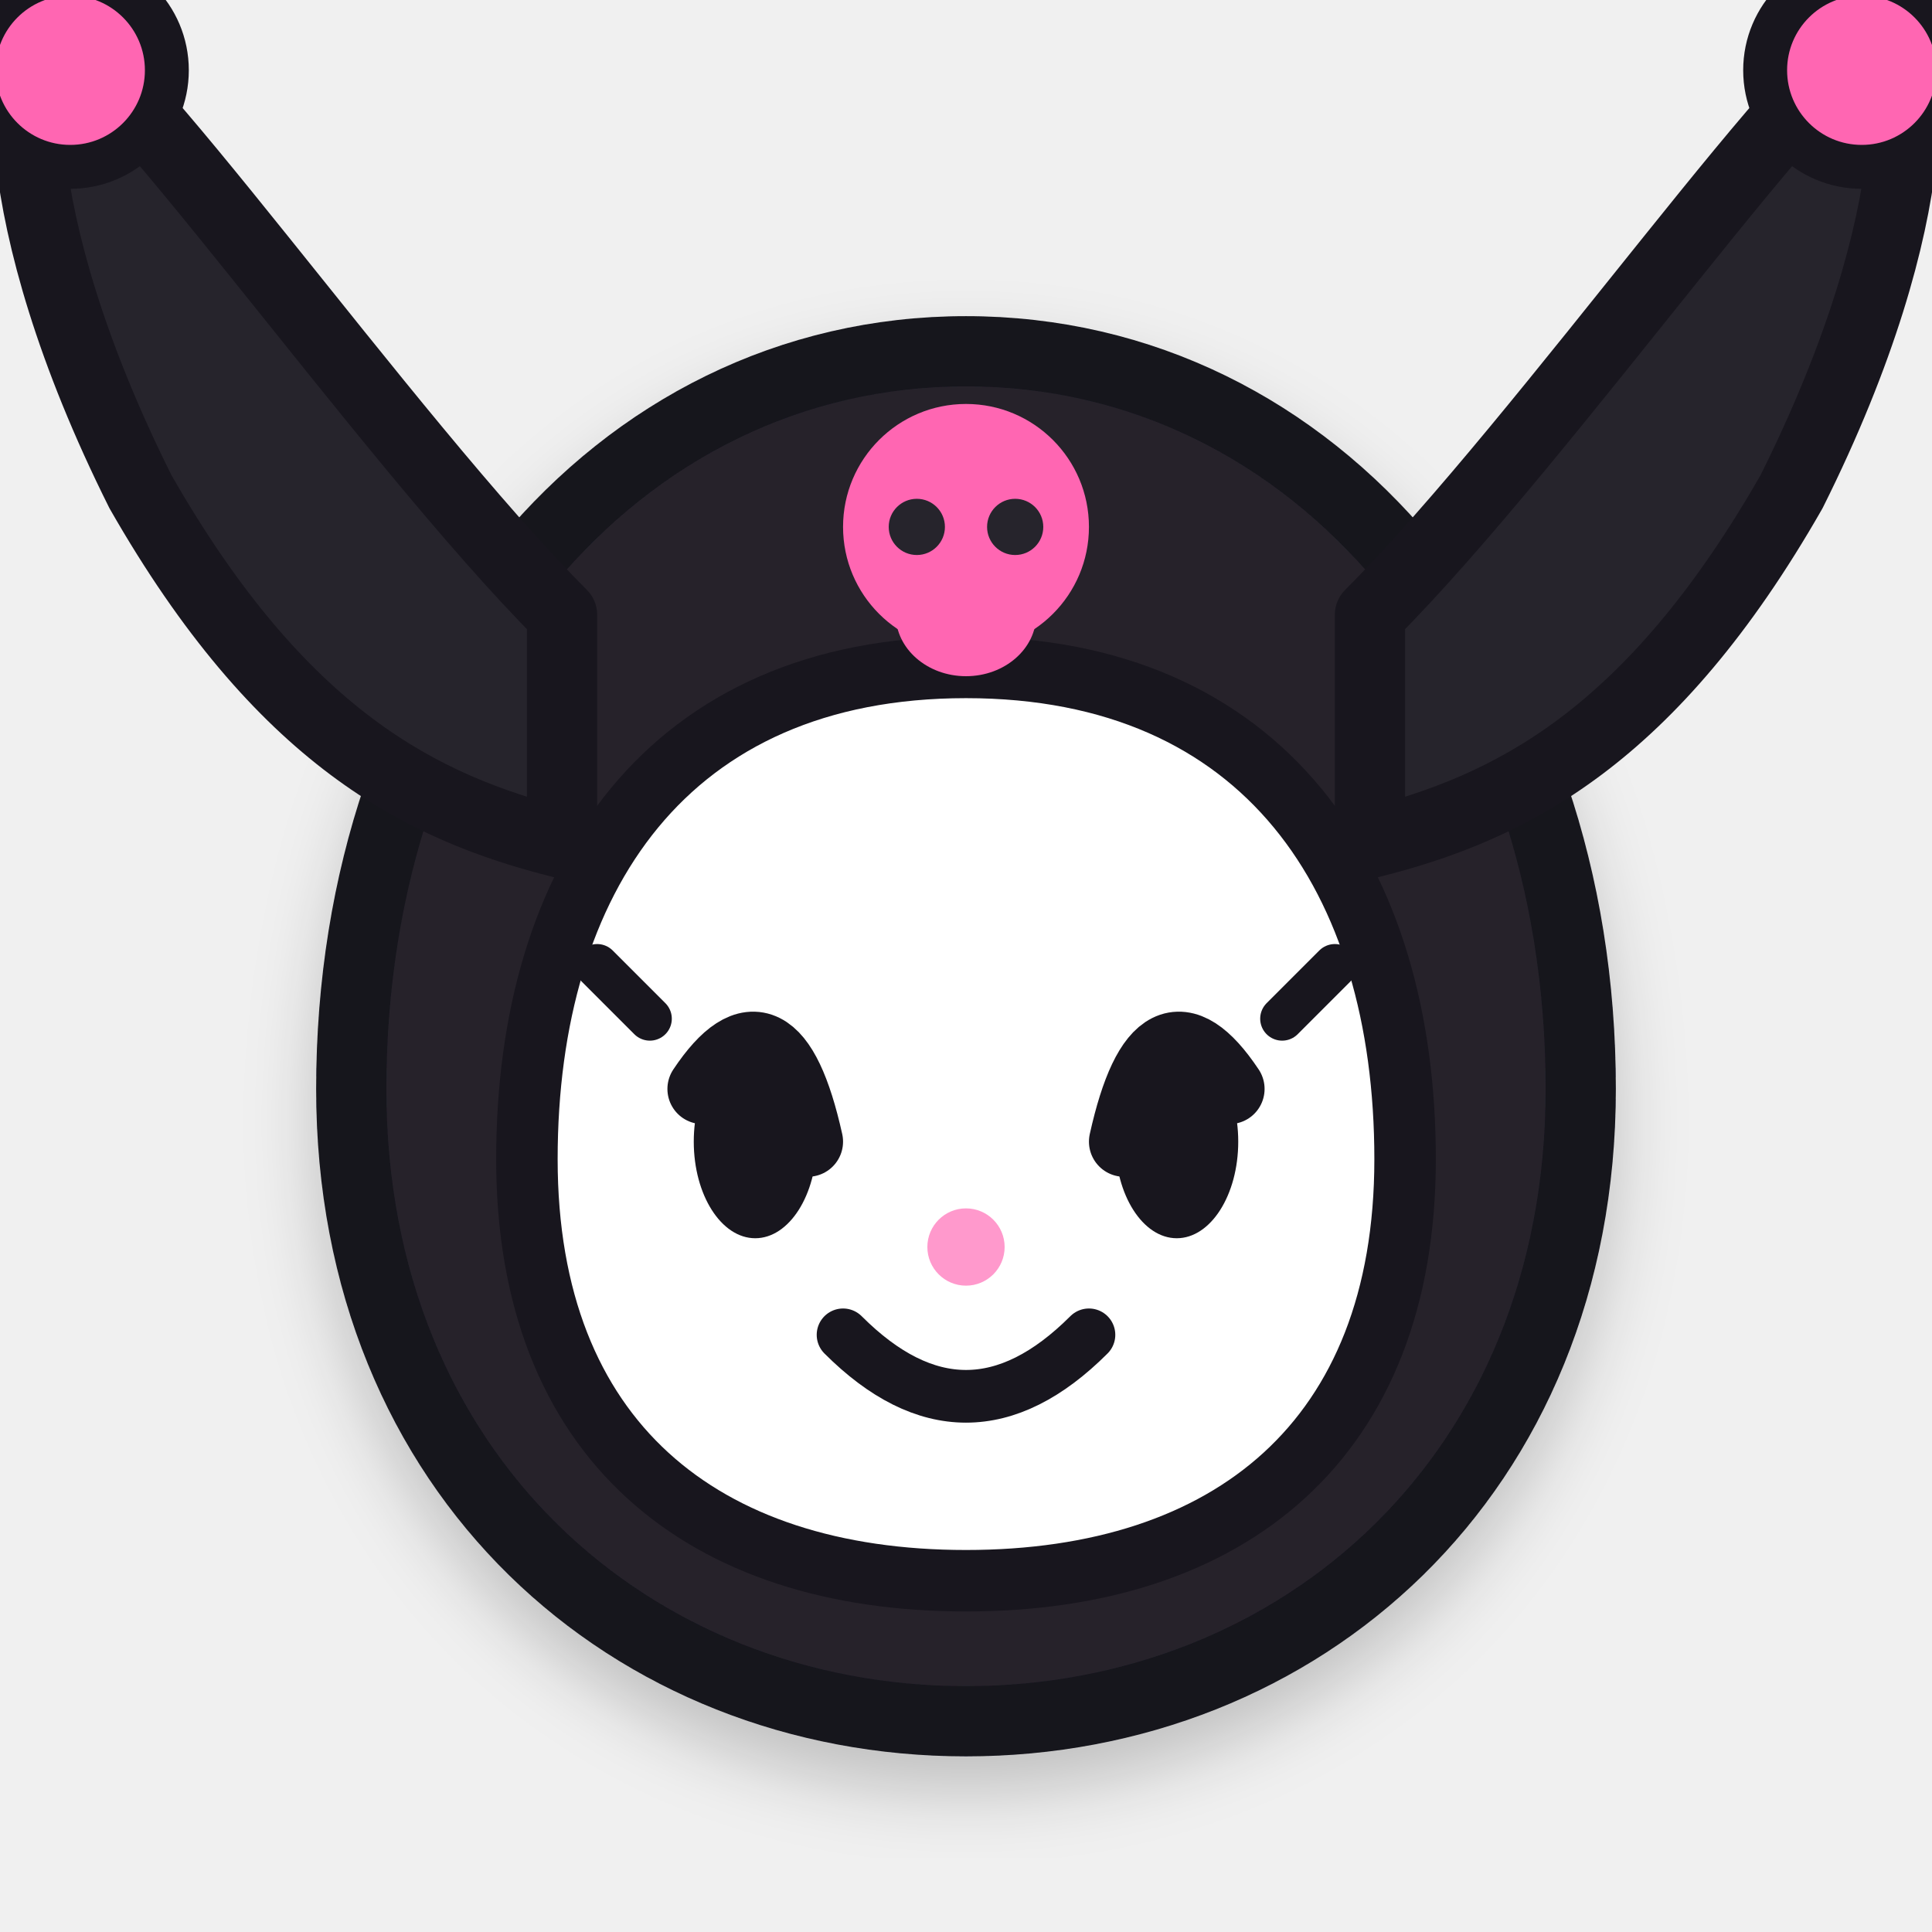
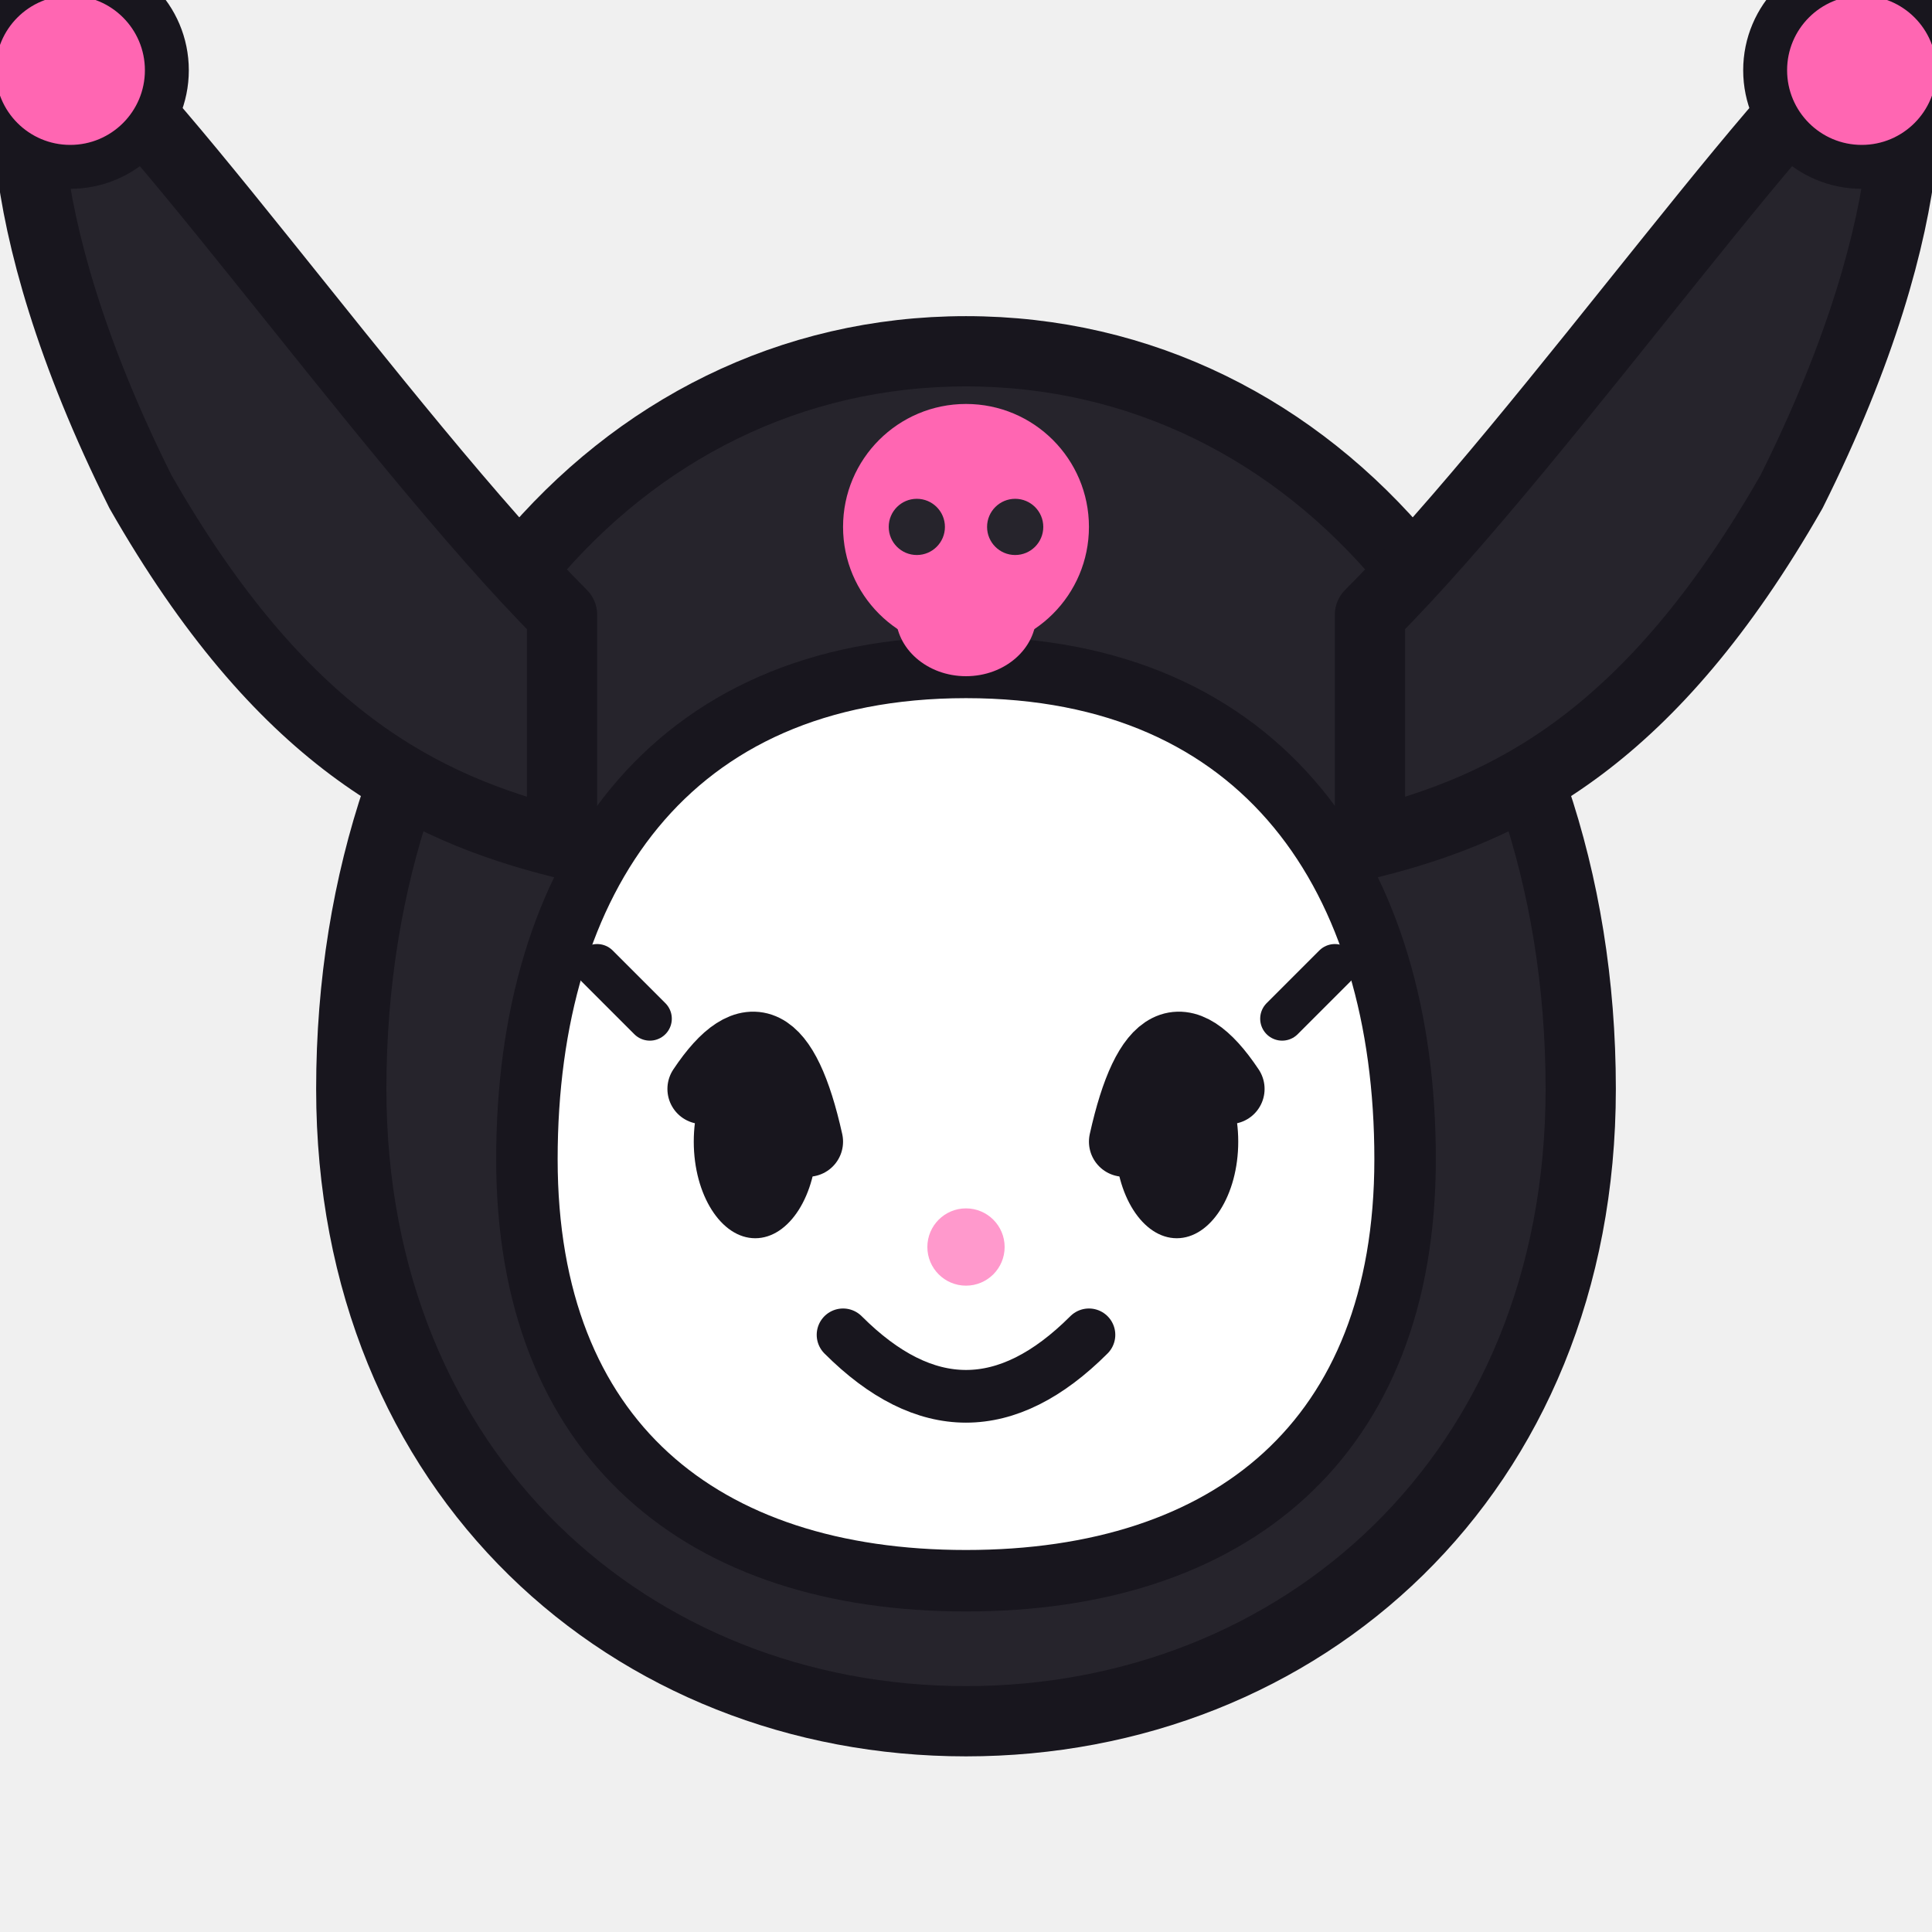
<svg xmlns="http://www.w3.org/2000/svg" viewBox="0 0 110 110" width="110" height="110">
-   <defs>
-     <filter id="shadow-k" x="-10%" y="-10%" width="120%" height="120%">
-       <feDropShadow dx="0" dy="2" stdDeviation="2" flood-opacity="0.2" />
-     </filter>
-   </defs>
-   <path d="M 55,20 C 35,20 20,38 20,62 C 20,84 36,98 55,98 C 74,98 90,84 90,62 C 90,38 75,20 55,20 Z" fill="#26242c" stroke="#18161e" stroke-width="4" filter="url(#shadow-k)" />
+   <path d="M 55,20 C 35,20 20,38 20,62 C 20,84 36,98 55,98 C 74,98 90,84 90,62 C 90,38 75,20 55,20 Z" fill="#26242c" stroke="#18161e" stroke-width="4" />
  <path d="M 32,35 C 22,25 6,2 3,2 C 1,2 0,12 8,28 C 16,42 24,46 32,48 Z" fill="#26242c" stroke="#18161e" stroke-width="4" stroke-linejoin="round" />
  <circle cx="4" cy="4" r="5.5" fill="#ff66b2" stroke="#18161e" stroke-width="2.5" />
  <path d="M 78,35 C 88,25 104,2 107,2 C 109,2 110,12 102,28 C 94,42 86,46 78,48 Z" fill="#26242c" stroke="#18161e" stroke-width="4" stroke-linejoin="round" />
  <circle cx="106" cy="4" r="5.5" fill="#ff66b2" stroke="#18161e" stroke-width="2.5" />
  <path d="M 55,38 C 38,38 30,50 30,66 C 30,82 40,90 55,90 C 70,90 80,82 80,66 C 80,50 72,38 55,38 Z" fill="#ffffff" stroke="#18161e" stroke-width="3.5" />
  <g transform="translate(55, 30)">
    <circle cx="0" cy="0" r="7" fill="#ff66b2" />
    <ellipse cx="0" cy="5" rx="4" ry="3.5" fill="#ff66b2" />
    <circle cx="-2.8" cy="0" r="1.6" fill="#26242c" />
    <circle cx="2.8" cy="0" r="1.6" fill="#26242c" />
  </g>
  <path d="M 40,62 Q 44,56 46,65" fill="none" stroke="#18161e" stroke-width="4" stroke-linecap="round" />
  <ellipse cx="43" cy="65" rx="3.5" ry="5.5" fill="#18161e" />
  <path d="M 70,62 Q 66,56 64,65" fill="none" stroke="#18161e" stroke-width="4" stroke-linecap="round" />
  <ellipse cx="67" cy="65" rx="3.5" ry="5.5" fill="#18161e" />
  <line x1="37" y1="58" x2="34" y2="55" stroke="#18161e" stroke-width="2.5" stroke-linecap="round" />
  <line x1="73" y1="58" x2="76" y2="55" stroke="#18161e" stroke-width="2.5" stroke-linecap="round" />
  <circle cx="55" cy="71" r="2.2" fill="#ff99cc" />
  <path d="M 48,76 Q 55,83 62,76" fill="none" stroke="#18161e" stroke-width="3" stroke-linecap="round" />
</svg>
